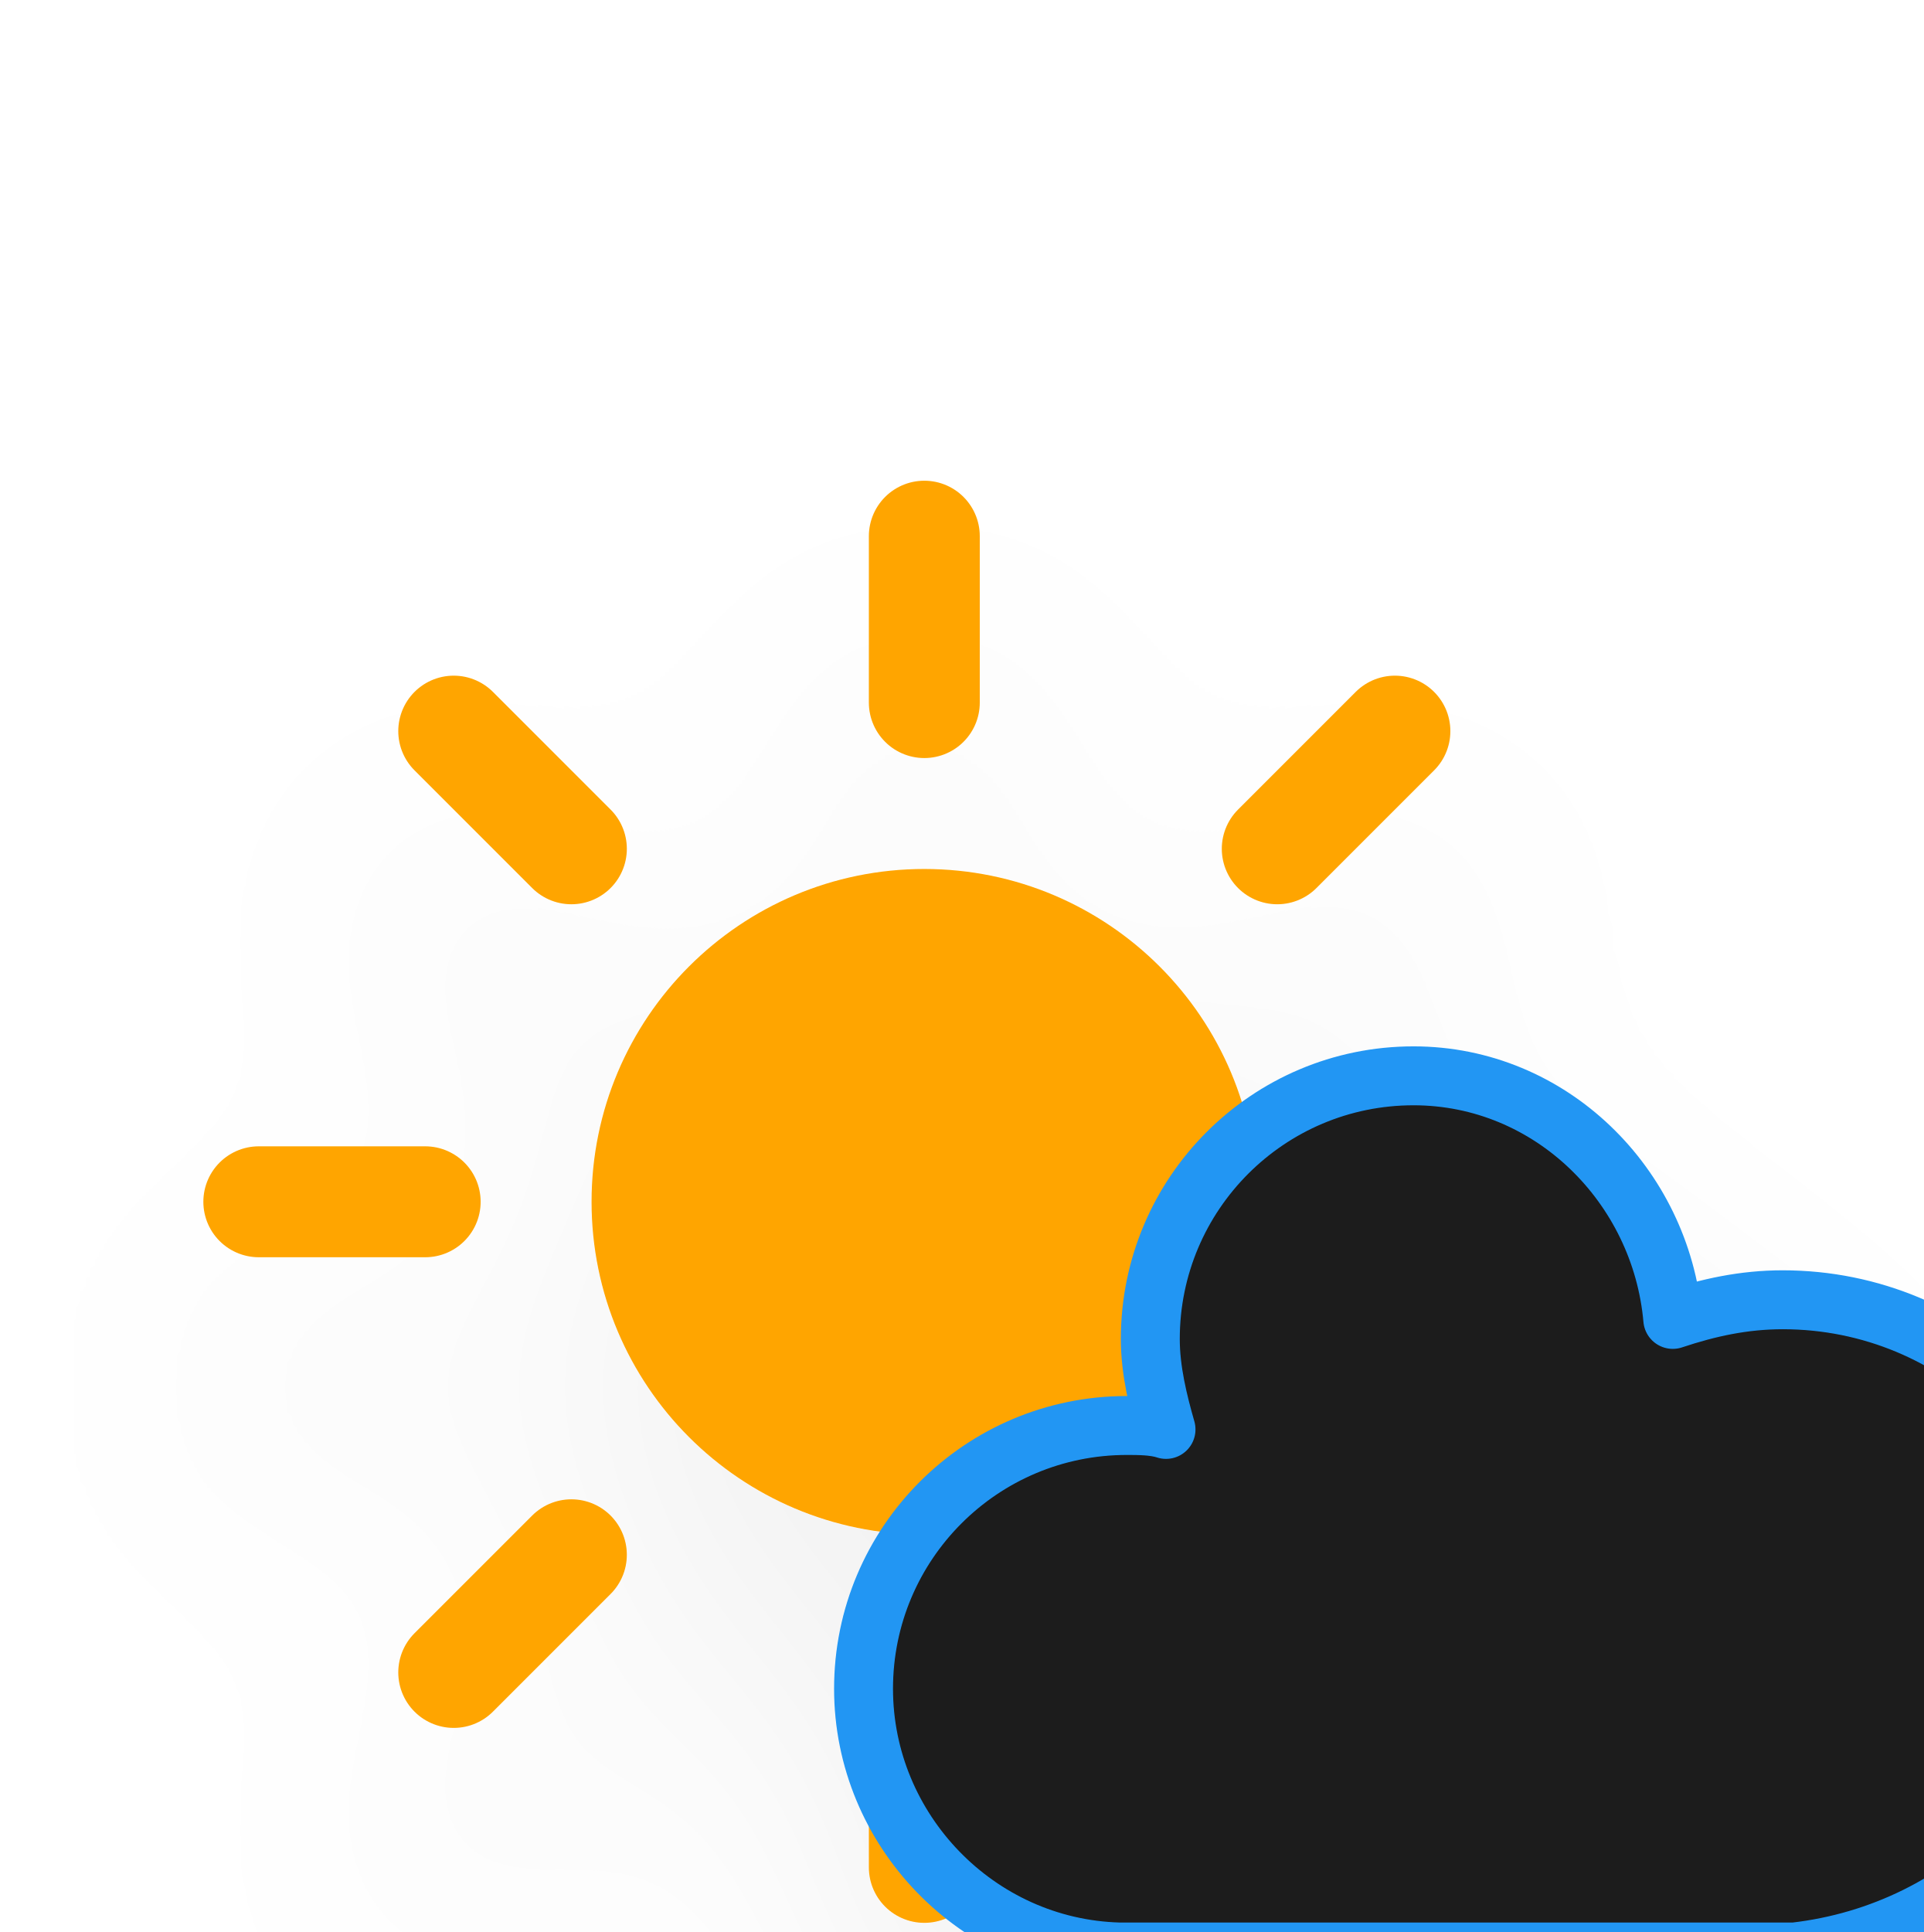
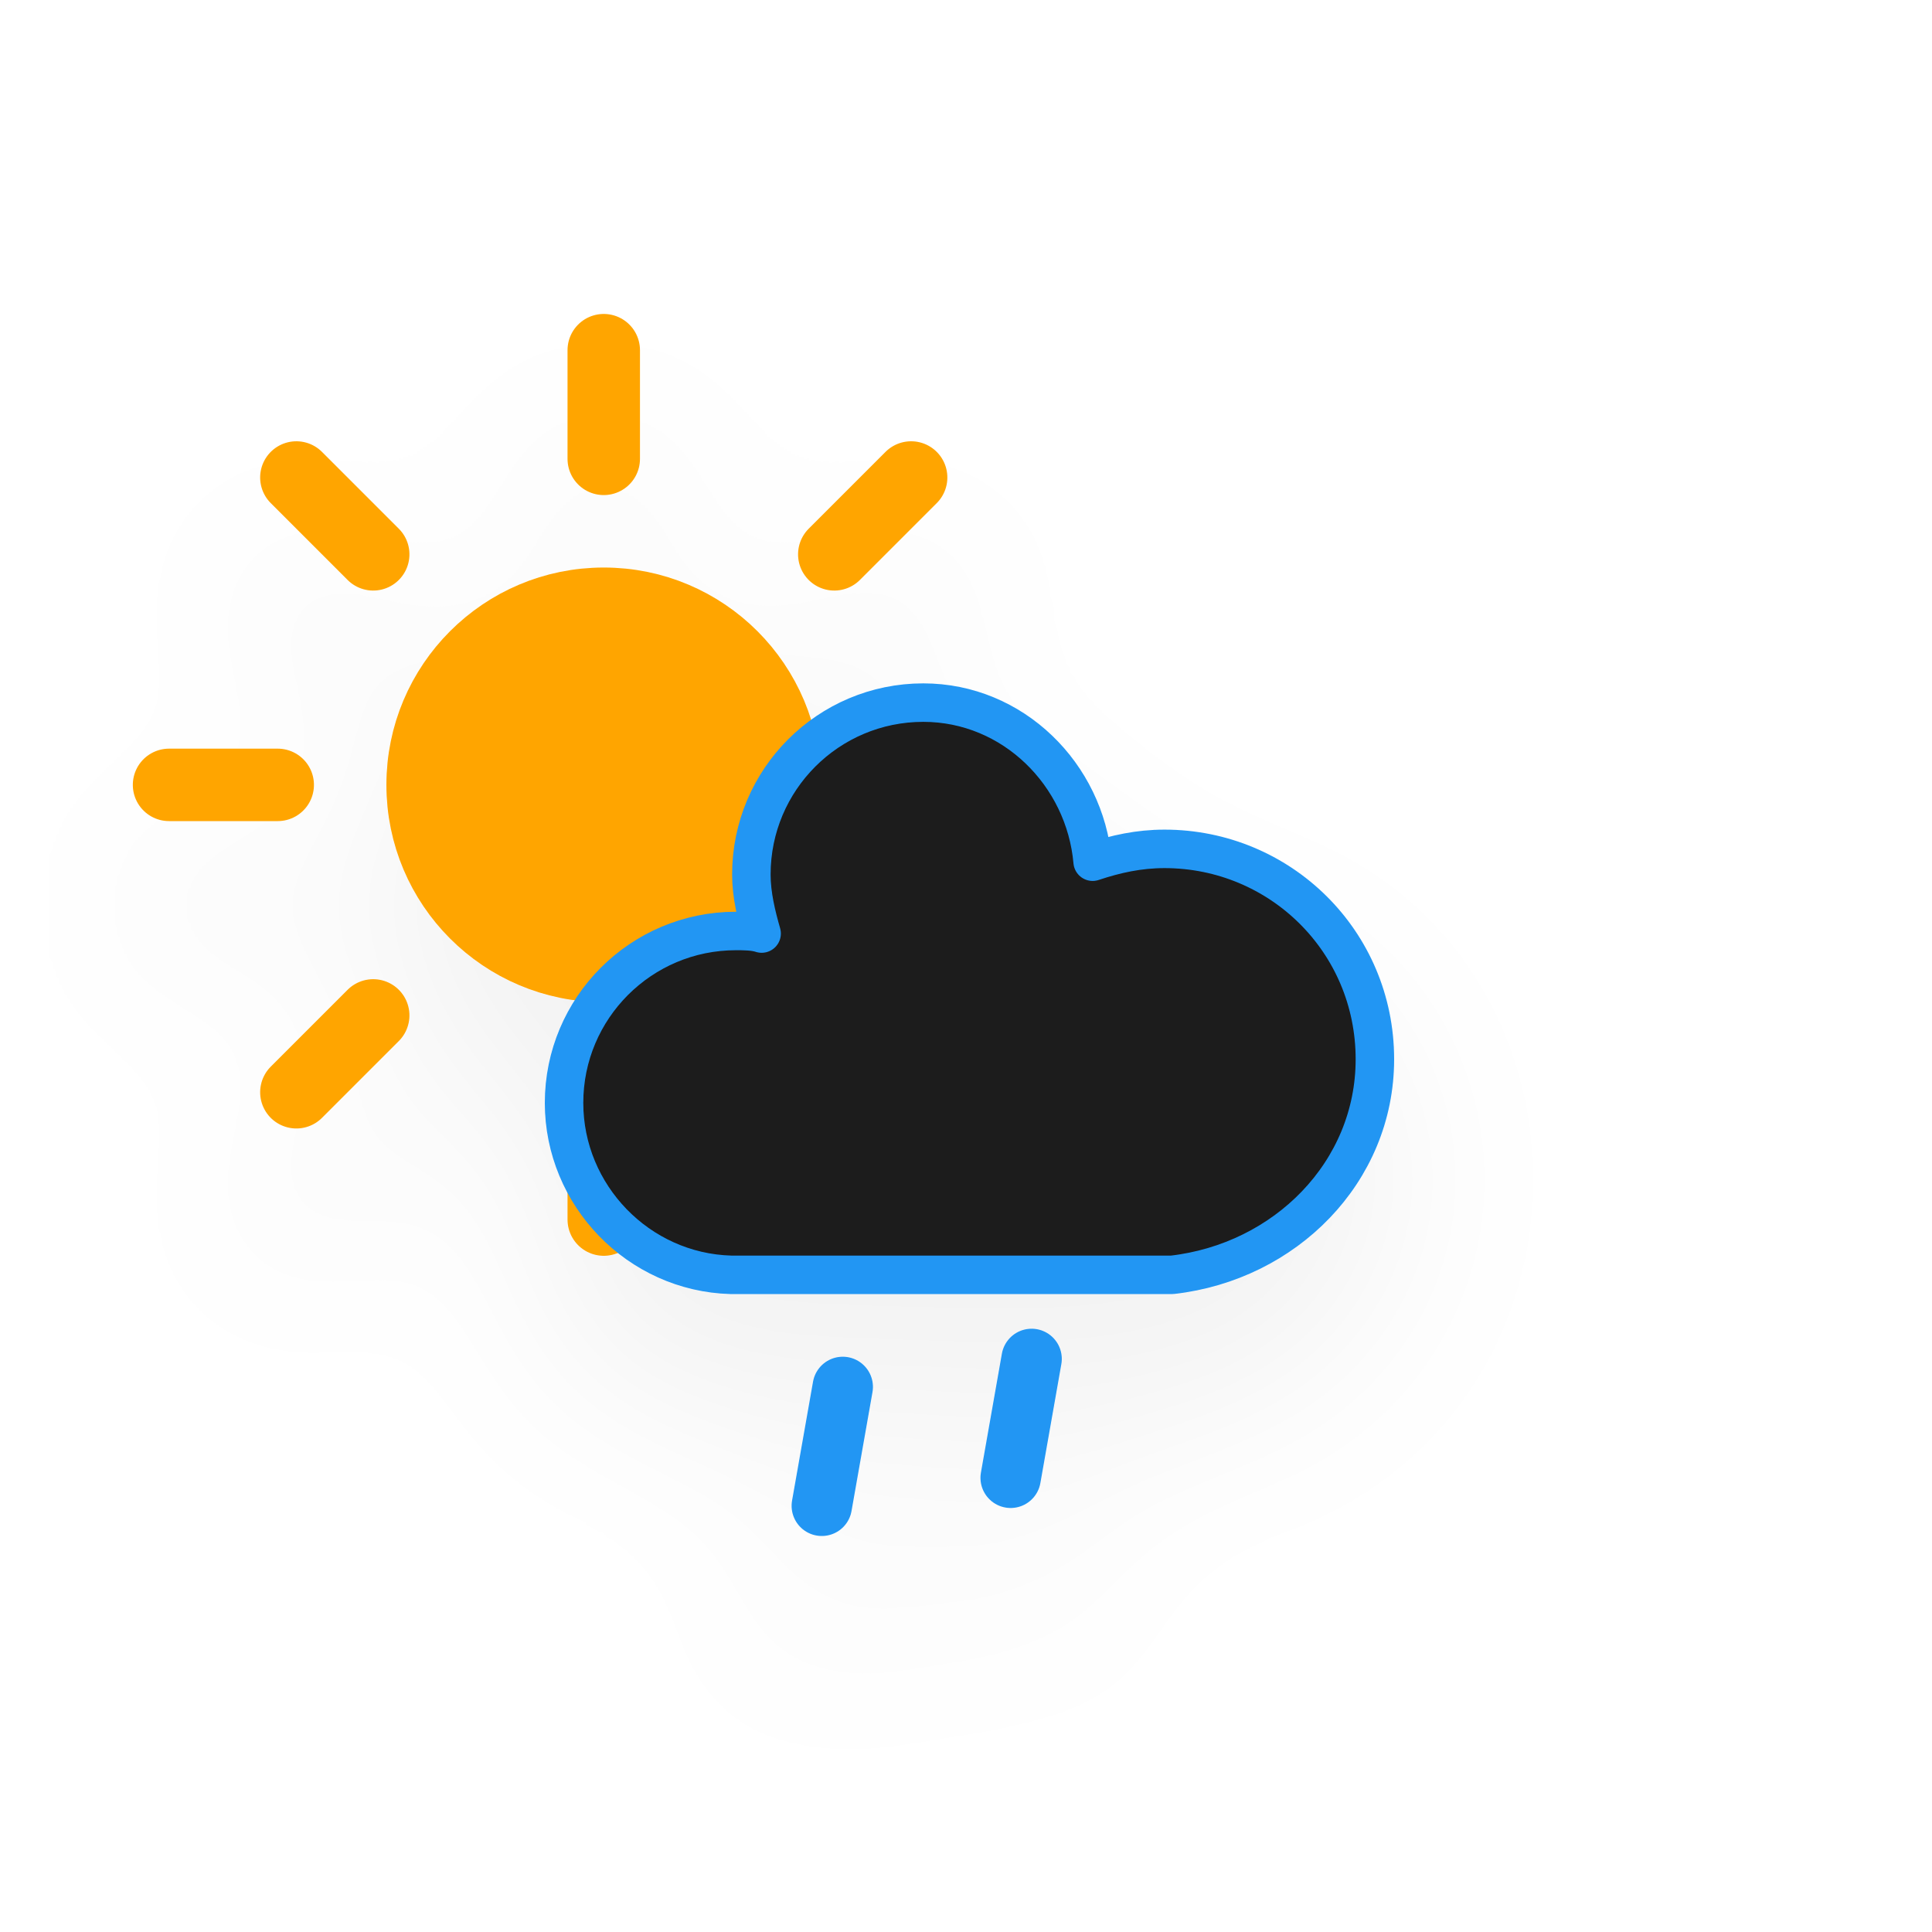
- <svg xmlns="http://www.w3.org/2000/svg" version="1.1" viewbox="0 0 64 64">
+ <svg xmlns="http://www.w3.org/2000/svg" version="1.1" width="100%" height="100%" viewBox="0 0 64 64">
  <defs>
    <filter id="blur" width="200%" height="200%">
      <feGaussianBlur in="SourceAlpha" stdDeviation="3" />
      <feOffset dx="0" dy="4" result="offsetblur" />
      <feComponentTransfer>
        <feFuncA type="linear" slope="0.05" />
      </feComponentTransfer>
      <feMerge>
        <feMergeNode />
        <feMergeNode in="SourceGraphic" />
      </feMerge>
    </filter>
    <style type="text/css">
/*
** SUN
*/
@keyframes am-weather-sun {
  0% {
    -webkit-transform: rotate(0deg);
       -moz-transform: rotate(0deg);
        -ms-transform: rotate(0deg);
            transform: rotate(0deg);
  }

  100% {
    -webkit-transform: rotate(360deg);
       -moz-transform: rotate(360deg);
        -ms-transform: rotate(360deg);
            transform: rotate(360deg);
  }
}

.am-weather-sun {
  -webkit-animation-name: am-weather-sun;
     -moz-animation-name: am-weather-sun;
      -ms-animation-name: am-weather-sun;
          animation-name: am-weather-sun;
  -webkit-animation-duration: 9s;
     -moz-animation-duration: 9s;
      -ms-animation-duration: 9s;
          animation-duration: 9s;
  -webkit-animation-timing-function: linear;
     -moz-animation-timing-function: linear;
      -ms-animation-timing-function: linear;
          animation-timing-function: linear;
  -webkit-animation-iteration-count: infinite;
     -moz-animation-iteration-count: infinite;
      -ms-animation-iteration-count: infinite;
          animation-iteration-count: infinite;
}

/*
** RAIN
*/
@keyframes am-weather-rain {
  0% {
    stroke-dashoffset: 0;
  }

  100% {
    stroke-dashoffset: -100;
  }
}

.am-weather-rain-1 {
  -webkit-animation-name: am-weather-rain;
     -moz-animation-name: am-weather-rain;
      -ms-animation-name: am-weather-rain;
          animation-name: am-weather-rain;
  -webkit-animation-duration: 8s;
     -moz-animation-duration: 8s;
      -ms-animation-duration: 8s;
          animation-duration: 8s;
  -webkit-animation-timing-function: linear;
     -moz-animation-timing-function: linear;
      -ms-animation-timing-function: linear;
          animation-timing-function: linear;
  -webkit-animation-iteration-count: infinite;
     -moz-animation-iteration-count: infinite;
      -ms-animation-iteration-count: infinite;
          animation-iteration-count: infinite;
}

.am-weather-rain-2 {
  -webkit-animation-name: am-weather-rain;
     -moz-animation-name: am-weather-rain;
      -ms-animation-name: am-weather-rain;
          animation-name: am-weather-rain;
  -webkit-animation-delay: 0.25s;
     -moz-animation-delay: 0.25s;
      -ms-animation-delay: 0.25s;
          animation-delay: 0.25s;
  -webkit-animation-duration: 8s;
     -moz-animation-duration: 8s;
      -ms-animation-duration: 8s;
          animation-duration: 8s;
  -webkit-animation-timing-function: linear;
     -moz-animation-timing-function: linear;
      -ms-animation-timing-function: linear;
          animation-timing-function: linear;
  -webkit-animation-iteration-count: infinite;
     -moz-animation-iteration-count: infinite;
      -ms-animation-iteration-count: infinite;
          animation-iteration-count: infinite;
}
        </style>
  </defs>
  <g filter="url(#blur)" id="rainy-1">
    <g transform="translate(20,10)">
      <g transform="translate(0,16), scale(1.2)">
        <g class="am-weather-sun">
          <g>
            <line fill="none" stroke="orange" stroke-linecap="round" stroke-width="2" transform="translate(0,9)" x1="0" x2="0" y1="0" y2="3" />
          </g>
          <g transform="rotate(45)">
            <line fill="none" stroke="orange" stroke-linecap="round" stroke-width="2" transform="translate(0,9)" x1="0" x2="0" y1="0" y2="3" />
          </g>
          <g transform="rotate(90)">
            <line fill="none" stroke="orange" stroke-linecap="round" stroke-width="2" transform="translate(0,9)" x1="0" x2="0" y1="0" y2="3" />
          </g>
          <g transform="rotate(135)">
            <line fill="none" stroke="orange" stroke-linecap="round" stroke-width="2" transform="translate(0,9)" x1="0" x2="0" y1="0" y2="3" />
          </g>
          <g transform="rotate(180)">
            <line fill="none" stroke="orange" stroke-linecap="round" stroke-width="2" transform="translate(0,9)" x1="0" x2="0" y1="0" y2="3" />
          </g>
          <g transform="rotate(225)">
            <line fill="none" stroke="orange" stroke-linecap="round" stroke-width="2" transform="translate(0,9)" x1="0" x2="0" y1="0" y2="3" />
          </g>
          <g transform="rotate(270)">
            <line fill="none" stroke="orange" stroke-linecap="round" stroke-width="2" transform="translate(0,9)" x1="0" x2="0" y1="0" y2="3" />
          </g>
          <g transform="rotate(315)">
            <line fill="none" stroke="orange" stroke-linecap="round" stroke-width="2" transform="translate(0,9)" x1="0" x2="0" y1="0" y2="3" />
          </g>
        </g>
        <circle cx="0" cy="0" fill="orange" r="5" stroke="orange" stroke-width="2" />
      </g>
      <g>
        <path d="M47.7,35.4c0-4.6-3.7-8.2-8.2-8.2c-1,0-1.9,0.2-2.8,0.5c-0.3-3.4-3.1-6.2-6.6-6.2c-3.7,0-6.7,3-6.7,6.7c0,0.8,0.2,1.6,0.4,2.3    c-0.3-0.1-0.7-0.1-1-0.1c-3.7,0-6.7,3-6.7,6.7c0,3.6,2.9,6.6,6.5,6.7l17.2,0C44.2,43.3,47.7,39.8,47.7,35.4z" fill="#1a1a1a" stroke="#2196F3" stroke-linejoin="round" stroke-width="1.5" transform="translate(-15,-5), scale(0.85)" />
      </g>
    </g>
    <g transform="translate(34,46), rotate(10)">
      <line class="am-weather-rain-1" fill="none" stroke="#2196F3" stroke-dasharray="4,7" stroke-linecap="round" stroke-width="2" transform="translate(-6,1)" x1="0" x2="0" y1="0" y2="8" />
      <line class="am-weather-rain-2" fill="none" stroke="#2196F3" stroke-dasharray="4,7" stroke-linecap="round" stroke-width="2" transform="translate(0,-1)" x1="0" x2="0" y1="0" y2="8" />
    </g>
  </g>
</svg>
